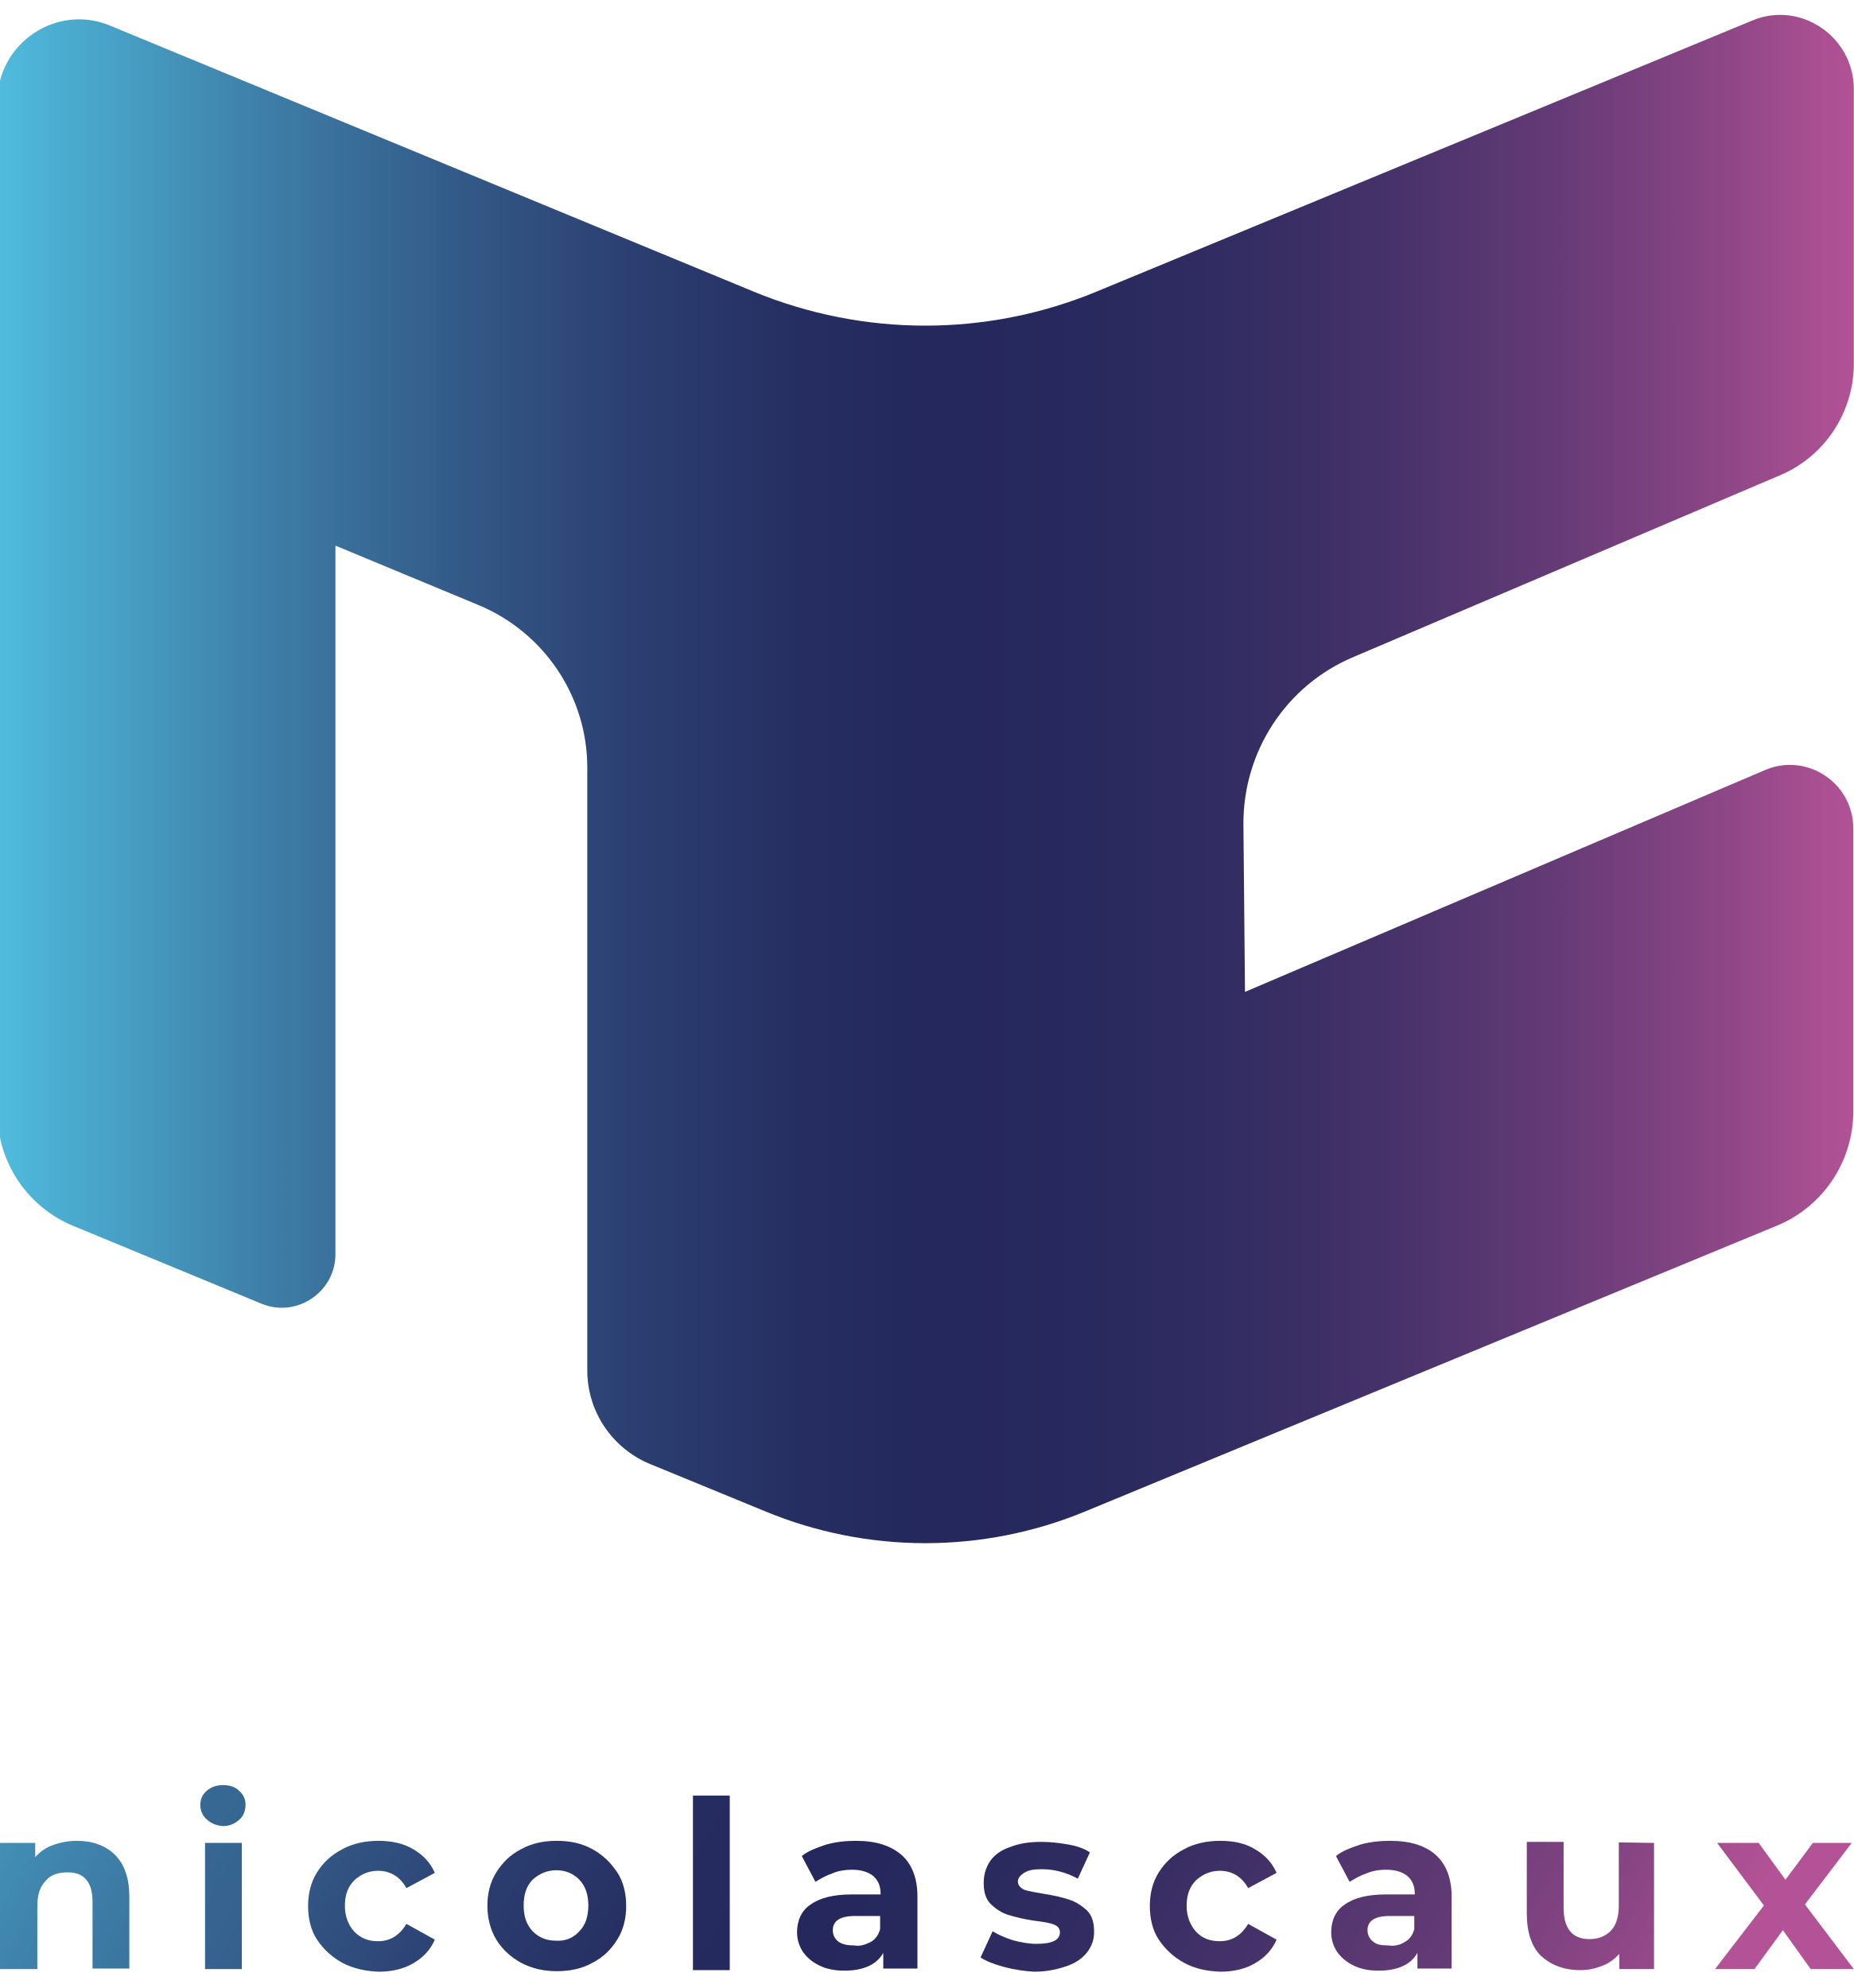
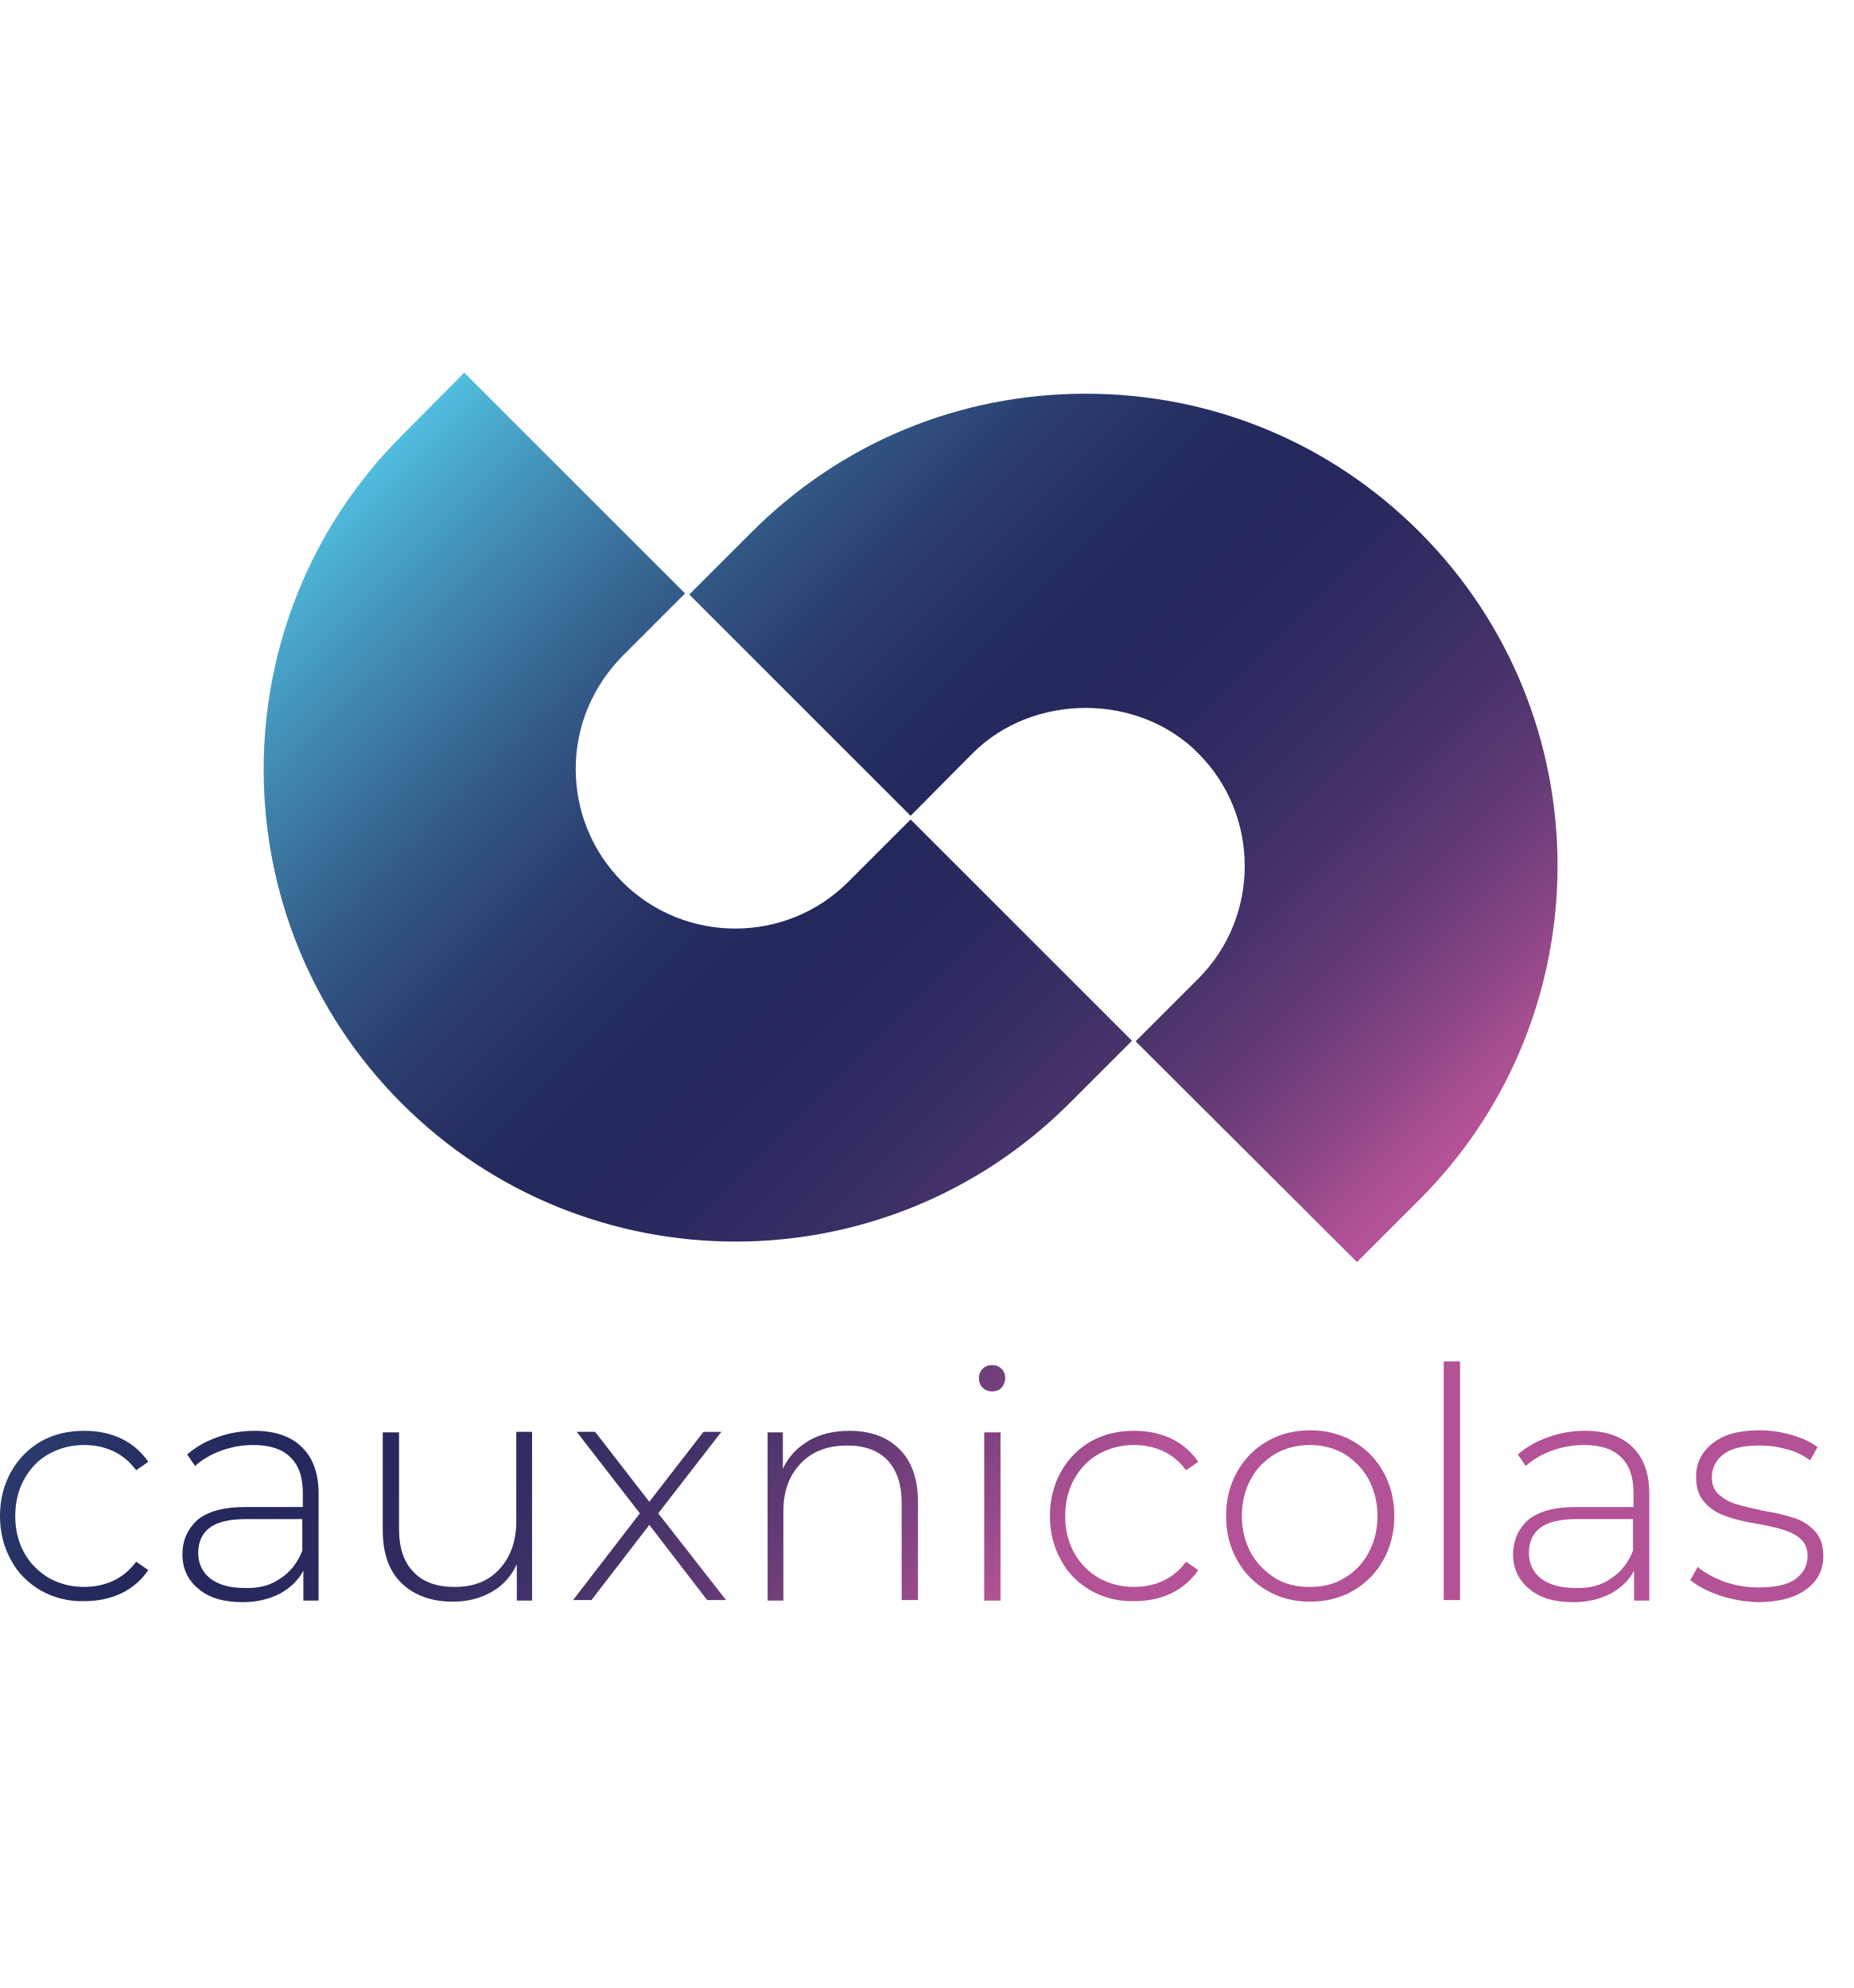
<svg xmlns="http://www.w3.org/2000/svg" version="1.1" id="Calque_1" x="0px" y="0px" viewBox="0 0 352.5 378.2" style="enable-background:new 0 0 352.5 378.2;" xml:space="preserve">
  <style type="text/css">
	.st0{fill:url(#SVGID_1_);}
	.st1{fill:url(#SVGID_2_);}
	.st2{fill:url(#SVGID_3_);}
	.st3{fill:url(#SVGID_4_);}
	.st4{fill:url(#SVGID_5_);}
	.st5{fill:url(#SVGID_6_);}
	.st6{fill:url(#SVGID_7_);}
	.st7{fill:url(#SVGID_8_);}
	.st8{fill:url(#SVGID_9_);}
	.st9{fill:url(#SVGID_10_);}
	.st10{fill:url(#SVGID_11_);}
	.st11{fill:url(#SVGID_12_);}
+ 	.st12{fill:url(#SVGID_13_);}
</style>
  <g>
-     <g>
-       <linearGradient id="SVGID_1_" gradientUnits="userSpaceOnUse" x1="-45.924" y1="-256.746" x2="366.205" y2="-494.689" gradientTransform="matrix(1 0 0 -1 0 74)">
-         <stop offset="0" style="stop-color:#50BCDE" />
-         <stop offset="2.641520e-02" style="stop-color:#4CB0D3" />
-         <stop offset="0.14" style="stop-color:#3E80A9" />
-         <stop offset="0.247" style="stop-color:#335A88" />
-         <stop offset="0.346" style="stop-color:#2B3E70" />
-         <stop offset="0.433" style="stop-color:#262E61" />
-         <stop offset="0.5" style="stop-color:#24285C" />
-         <stop offset="0.587" style="stop-color:#28295E" />
-         <stop offset="0.671" style="stop-color:#332D62" />
-         <stop offset="0.753" style="stop-color:#47326A" />
-         <stop offset="0.834" style="stop-color:#623A75" />
-         <stop offset="0.914" style="stop-color:#854483" />
-         <stop offset="0.993" style="stop-color:#AF5194" />
-         <stop offset="1" style="stop-color:#B35296" />
-       </linearGradient>
-       <path class="st0" d="M21.9,352.9c1.8,1.8,2.7,4.5,2.7,7.9v13.7h-7v-12.7c0-1.9-0.4-3.3-1.2-4.2c-0.8-1-2-1.4-3.6-1.4    c-1.8,0-3.2,0.5-4.1,1.6c-1.1,1.1-1.6,2.6-1.6,4.9v11.9H0v-24h6.7v2.7c1-1.1,2-1.8,3.4-2.3s2.9-0.8,4.5-0.8    C17.6,350.2,20.1,351.1,21.9,352.9z" />
-       <linearGradient id="SVGID_2_" gradientUnits="userSpaceOnUse" x1="-120.523" y1="-189.607" x2="626.981" y2="-621.178" gradientTransform="matrix(1 0 0 -1 0 74)">
-         <stop offset="0" style="stop-color:#50BCDE" />
-         <stop offset="2.641520e-02" style="stop-color:#4CB0D3" />
-         <stop offset="0.14" style="stop-color:#3E80A9" />
-         <stop offset="0.247" style="stop-color:#335A88" />
-         <stop offset="0.346" style="stop-color:#2B3E70" />
-         <stop offset="0.433" style="stop-color:#262E61" />
-         <stop offset="0.5" style="stop-color:#24285C" />
-         <stop offset="0.587" style="stop-color:#28295E" />
-         <stop offset="0.671" style="stop-color:#332D62" />
-         <stop offset="0.753" style="stop-color:#47326A" />
-         <stop offset="0.834" style="stop-color:#623A75" />
-         <stop offset="0.914" style="stop-color:#854483" />
-         <stop offset="0.993" style="stop-color:#AF5194" />
-         <stop offset="1" style="stop-color:#B35296" />
-       </linearGradient>
-       <path class="st1" d="M39.3,346.1c-0.8-0.7-1.2-1.7-1.2-2.7c0-1.1,0.4-2,1.2-2.7s1.8-1.1,3.1-1.1c1.2,0,2.3,0.3,3.1,1.1    c0.8,0.7,1.2,1.6,1.2,2.6c0,1.2-0.4,2.2-1.2,2.9c-0.8,0.7-1.8,1.2-3.1,1.2C41.1,347.3,40,346.8,39.3,346.1z M39,350.6h7v24h-7    V350.6z" />
-       <linearGradient id="SVGID_3_" gradientUnits="userSpaceOnUse" x1="-29.319" y1="-230.19" x2="312.422" y2="-427.495" gradientTransform="matrix(1 0 0 -1 0 74)">
-         <stop offset="0" style="stop-color:#50BCDE" />
-         <stop offset="2.641520e-02" style="stop-color:#4CB0D3" />
-         <stop offset="0.14" style="stop-color:#3E80A9" />
-         <stop offset="0.247" style="stop-color:#335A88" />
-         <stop offset="0.346" style="stop-color:#2B3E70" />
-         <stop offset="0.433" style="stop-color:#262E61" />
-         <stop offset="0.5" style="stop-color:#24285C" />
-         <stop offset="0.587" style="stop-color:#28295E" />
-         <stop offset="0.671" style="stop-color:#332D62" />
-         <stop offset="0.753" style="stop-color:#47326A" />
-         <stop offset="0.834" style="stop-color:#623A75" />
-         <stop offset="0.914" style="stop-color:#854483" />
-         <stop offset="0.993" style="stop-color:#AF5194" />
-         <stop offset="1" style="stop-color:#B35296" />
-       </linearGradient>
-       <path class="st2" d="M65.1,373.4c-2-1.1-3.6-2.6-4.8-4.4s-1.7-4.1-1.7-6.4s0.5-4.5,1.7-6.4s2.7-3.3,4.8-4.4c2-1.1,4.4-1.6,6.9-1.6    s4.8,0.5,6.6,1.6c1.9,1.1,3.3,2.6,4.1,4.5l-5.4,2.9c-1.2-2.2-3.1-3.3-5.4-3.3c-1.8,0-3.3,0.7-4.5,1.8c-1.2,1.2-1.8,2.7-1.8,4.9    c0,2,0.7,3.7,1.8,4.9c1.2,1.2,2.6,1.8,4.5,1.8c2.3,0,4.1-1.1,5.4-3.3l5.4,3c-0.8,1.9-2.2,3.4-4.1,4.5s-4.1,1.6-6.6,1.6    C69.5,375,67.2,374.5,65.1,373.4z" />
-       <linearGradient id="SVGID_4_" gradientUnits="userSpaceOnUse" x1="-19.36" y1="-216.281" x2="302.771" y2="-402.264" gradientTransform="matrix(1 0 0 -1 0 74)">
-         <stop offset="0" style="stop-color:#50BCDE" />
-         <stop offset="2.641520e-02" style="stop-color:#4CB0D3" />
-         <stop offset="0.14" style="stop-color:#3E80A9" />
-         <stop offset="0.247" style="stop-color:#335A88" />
-         <stop offset="0.346" style="stop-color:#2B3E70" />
-         <stop offset="0.433" style="stop-color:#262E61" />
-         <stop offset="0.5" style="stop-color:#24285C" />
-         <stop offset="0.587" style="stop-color:#28295E" />
-         <stop offset="0.671" style="stop-color:#332D62" />
-         <stop offset="0.753" style="stop-color:#47326A" />
-         <stop offset="0.834" style="stop-color:#623A75" />
-         <stop offset="0.914" style="stop-color:#854483" />
-         <stop offset="0.993" style="stop-color:#AF5194" />
-         <stop offset="1" style="stop-color:#B35296" />
-       </linearGradient>
-       <path class="st3" d="M99.1,373.4c-2-1.1-3.6-2.6-4.7-4.4s-1.7-4.1-1.7-6.4s0.5-4.5,1.7-6.4s2.6-3.3,4.7-4.4c2-1.1,4.2-1.6,6.8-1.6    s4.8,0.5,6.8,1.6s3.5,2.6,4.7,4.4s1.7,4.1,1.7,6.4s-0.5,4.5-1.7,6.4s-2.6,3.3-4.7,4.4c-2,1.1-4.2,1.6-6.8,1.6    C103.4,375,101.2,374.5,99.1,373.4z M110.2,367.4c1.2-1.2,1.7-2.9,1.7-4.9s-0.5-3.6-1.7-4.9c-1.2-1.2-2.6-1.8-4.4-1.8    s-3.3,0.7-4.5,1.8c-1.2,1.2-1.7,2.9-1.7,4.9s0.5,3.6,1.7,4.9c1.2,1.2,2.6,1.8,4.5,1.8C107.7,369.3,109.1,368.6,110.2,367.4z" />
-       <linearGradient id="SVGID_5_" gradientUnits="userSpaceOnUse" x1="-236.071" y1="-69.789" x2="560.076" y2="-529.445" gradientTransform="matrix(1 0 0 -1 0 74)">
-         <stop offset="0" style="stop-color:#50BCDE" />
-         <stop offset="2.641520e-02" style="stop-color:#4CB0D3" />
-         <stop offset="0.14" style="stop-color:#3E80A9" />
-         <stop offset="0.247" style="stop-color:#335A88" />
-         <stop offset="0.346" style="stop-color:#2B3E70" />
-         <stop offset="0.433" style="stop-color:#262E61" />
-         <stop offset="0.5" style="stop-color:#24285C" />
-         <stop offset="0.587" style="stop-color:#28295E" />
-         <stop offset="0.671" style="stop-color:#332D62" />
-         <stop offset="0.753" style="stop-color:#47326A" />
-         <stop offset="0.834" style="stop-color:#623A75" />
-         <stop offset="0.914" style="stop-color:#854483" />
-         <stop offset="0.993" style="stop-color:#AF5194" />
-         <stop offset="1" style="stop-color:#B35296" />
-       </linearGradient>
-       <path class="st4" d="M131.8,341.6h7v33.2h-7V341.6z" />
-       <linearGradient id="SVGID_6_" gradientUnits="userSpaceOnUse" x1="-60.126" y1="-160.116" x2="352.495" y2="-398.343" gradientTransform="matrix(1 0 0 -1 0 74)">
-         <stop offset="0" style="stop-color:#50BCDE" />
-         <stop offset="2.641520e-02" style="stop-color:#4CB0D3" />
-         <stop offset="0.14" style="stop-color:#3E80A9" />
-         <stop offset="0.247" style="stop-color:#335A88" />
-         <stop offset="0.346" style="stop-color:#2B3E70" />
-         <stop offset="0.433" style="stop-color:#262E61" />
-         <stop offset="0.5" style="stop-color:#24285C" />
-         <stop offset="0.587" style="stop-color:#28295E" />
-         <stop offset="0.671" style="stop-color:#332D62" />
-         <stop offset="0.753" style="stop-color:#47326A" />
-         <stop offset="0.834" style="stop-color:#623A75" />
-         <stop offset="0.914" style="stop-color:#854483" />
-         <stop offset="0.993" style="stop-color:#AF5194" />
-         <stop offset="1" style="stop-color:#B35296" />
-       </linearGradient>
-       <path class="st5" d="M171.5,352.9c2,1.8,3,4.5,3,7.9v13.7H168v-3c-1.2,2.2-3.7,3.4-7.4,3.4c-1.8,0-3.4-0.3-4.8-1    c-1.4-0.7-2.3-1.5-3.1-2.6c-0.7-1.1-1.1-2.3-1.1-3.7c0-2.2,0.8-4.1,2.6-5.3c1.7-1.2,4.2-1.9,7.8-1.9h5.5c0-1.5-0.4-2.6-1.4-3.5    c-1-0.8-2.3-1.2-4.1-1.2c-1.2,0-2.6,0.2-3.7,0.7c-1.2,0.4-2.2,1-3.2,1.6l-2.6-4.9c1.2-1,2.9-1.6,4.7-2.2c1.8-0.5,3.7-0.7,5.6-0.7    C166.6,350.2,169.4,351.1,171.5,352.9z M165.5,369.5c1-0.5,1.6-1.4,1.9-2.5v-2.5h-4.8c-2.9,0-4.2,1-4.2,2.7c0,0.8,0.3,1.6,1.1,2.2    c0.7,0.5,1.7,0.7,2.9,0.7C163.5,370.3,164.5,370,165.5,369.5z" />
-       <linearGradient id="SVGID_7_" gradientUnits="userSpaceOnUse" x1="-36.149" y1="-153.84" x2="332.817" y2="-366.863" gradientTransform="matrix(1 0 0 -1 0 74)">
-         <stop offset="0" style="stop-color:#50BCDE" />
-         <stop offset="2.641520e-02" style="stop-color:#4CB0D3" />
-         <stop offset="0.14" style="stop-color:#3E80A9" />
-         <stop offset="0.247" style="stop-color:#335A88" />
-         <stop offset="0.346" style="stop-color:#2B3E70" />
-         <stop offset="0.433" style="stop-color:#262E61" />
-         <stop offset="0.5" style="stop-color:#24285C" />
-         <stop offset="0.587" style="stop-color:#28295E" />
-         <stop offset="0.671" style="stop-color:#332D62" />
-         <stop offset="0.753" style="stop-color:#47326A" />
-         <stop offset="0.834" style="stop-color:#623A75" />
-         <stop offset="0.914" style="stop-color:#854483" />
-         <stop offset="0.993" style="stop-color:#AF5194" />
-         <stop offset="1" style="stop-color:#B35296" />
-       </linearGradient>
-       <path class="st6" d="M191,374.2c-1.9-0.5-3.4-1.1-4.5-1.8l2.3-5c1.1,0.7,2.3,1.2,3.8,1.7c1.5,0.4,3,0.7,4.5,0.7    c3,0,4.5-0.7,4.5-2.2c0-0.7-0.4-1.2-1.2-1.5s-2-0.5-3.7-0.7c-2-0.3-3.6-0.7-4.9-1.1s-2.3-1.1-3.3-2c-1-1-1.4-2.3-1.4-4.1    c0-1.5,0.4-2.9,1.2-4.1s2.2-2.2,3.8-2.7c1.7-0.7,3.7-1,6-1c1.7,0,3.4,0.2,5.1,0.5c1.7,0.3,3.1,0.8,4.1,1.5l-2.3,5    c-2.2-1.2-4.5-1.8-6.9-1.8c-1.5,0-2.6,0.2-3.3,0.7c-0.7,0.4-1.2,1-1.2,1.6c0,0.7,0.4,1.2,1.2,1.6c0.8,0.3,2.2,0.5,3.8,0.8    c2,0.3,3.6,0.7,4.8,1.1s2.3,1.1,3.3,2c1,1,1.4,2.3,1.4,4.1c0,1.5-0.4,2.7-1.4,4c-1,1.2-2.2,2-4,2.6s-3.7,1-6,1    C194.8,375,192.9,374.7,191,374.2z" />
-       <linearGradient id="SVGID_8_" gradientUnits="userSpaceOnUse" x1="-15.066" y1="-145.986" x2="326.676" y2="-343.29" gradientTransform="matrix(1 0 0 -1 0 74)">
-         <stop offset="0" style="stop-color:#50BCDE" />
-         <stop offset="2.641520e-02" style="stop-color:#4CB0D3" />
-         <stop offset="0.14" style="stop-color:#3E80A9" />
-         <stop offset="0.247" style="stop-color:#335A88" />
-         <stop offset="0.346" style="stop-color:#2B3E70" />
-         <stop offset="0.433" style="stop-color:#262E61" />
-         <stop offset="0.5" style="stop-color:#24285C" />
-         <stop offset="0.587" style="stop-color:#28295E" />
-         <stop offset="0.671" style="stop-color:#332D62" />
-         <stop offset="0.753" style="stop-color:#47326A" />
-         <stop offset="0.834" style="stop-color:#623A75" />
-         <stop offset="0.914" style="stop-color:#854483" />
-         <stop offset="0.993" style="stop-color:#AF5194" />
-         <stop offset="1" style="stop-color:#B35296" />
-       </linearGradient>
-       <path class="st7" d="M225.2,373.4c-2-1.1-3.6-2.6-4.8-4.4s-1.7-4.1-1.7-6.4s0.5-4.5,1.7-6.4s2.7-3.3,4.8-4.4    c2-1.1,4.4-1.6,6.9-1.6c2.6,0,4.8,0.5,6.6,1.6c1.9,1.1,3.3,2.6,4.1,4.5l-5.4,2.9c-1.2-2.2-3.1-3.3-5.4-3.3c-1.8,0-3.3,0.7-4.5,1.8    c-1.2,1.2-1.8,2.7-1.8,4.9c0,2,0.7,3.7,1.8,4.9s2.6,1.8,4.5,1.8c2.3,0,4.1-1.1,5.4-3.3l5.4,3c-0.8,1.9-2.2,3.4-4.1,4.5    s-4.1,1.6-6.6,1.6C229.5,375,227.2,374.5,225.2,373.4z" />
-       <linearGradient id="SVGID_9_" gradientUnits="userSpaceOnUse" x1="-70.679" y1="-95.353" x2="342.407" y2="-333.848" gradientTransform="matrix(1 0 0 -1 0 74)">
-         <stop offset="0" style="stop-color:#50BCDE" />
-         <stop offset="2.641520e-02" style="stop-color:#4CB0D3" />
-         <stop offset="0.14" style="stop-color:#3E80A9" />
-         <stop offset="0.247" style="stop-color:#335A88" />
-         <stop offset="0.346" style="stop-color:#2B3E70" />
-         <stop offset="0.433" style="stop-color:#262E61" />
-         <stop offset="0.5" style="stop-color:#24285C" />
-         <stop offset="0.587" style="stop-color:#28295E" />
-         <stop offset="0.671" style="stop-color:#332D62" />
-         <stop offset="0.753" style="stop-color:#47326A" />
-         <stop offset="0.834" style="stop-color:#623A75" />
-         <stop offset="0.914" style="stop-color:#854483" />
-         <stop offset="0.993" style="stop-color:#AF5194" />
-         <stop offset="1" style="stop-color:#B35296" />
-       </linearGradient>
-       <path class="st8" d="M273.1,352.9c2,1.8,3,4.5,3,7.9v13.7h-6.5v-3c-1.2,2.2-3.7,3.4-7.4,3.4c-1.8,0-3.4-0.3-4.8-1    s-2.3-1.5-3.1-2.6c-0.7-1.1-1.1-2.3-1.1-3.7c0-2.2,0.8-4.1,2.6-5.3c1.7-1.2,4.2-1.9,7.8-1.9h5.5c0-1.5-0.4-2.6-1.4-3.5    c-1-0.8-2.3-1.2-4.1-1.2c-1.2,0-2.6,0.2-3.7,0.7c-1.2,0.4-2.2,1-3.2,1.6l-2.6-4.9c1.2-1,2.9-1.6,4.7-2.2c1.8-0.5,3.7-0.7,5.6-0.7    C268.2,350.2,271.1,351.1,273.1,352.9z M267.1,369.5c1-0.5,1.6-1.4,1.9-2.5v-2.5h-4.7c-2.9,0-4.2,1-4.2,2.7c0,0.8,0.3,1.6,1.1,2.2    c0.7,0.6,1.7,0.7,2.9,0.7C265.2,370.3,266.3,370,267.1,369.5z" />
-       <linearGradient id="SVGID_10_" gradientUnits="userSpaceOnUse" x1="-75.67" y1="-68.366" x2="339.417" y2="-308.017" gradientTransform="matrix(1 0 0 -1 0 74)">
-         <stop offset="0" style="stop-color:#50BCDE" />
-         <stop offset="2.641520e-02" style="stop-color:#4CB0D3" />
-         <stop offset="0.14" style="stop-color:#3E80A9" />
-         <stop offset="0.247" style="stop-color:#335A88" />
-         <stop offset="0.346" style="stop-color:#2B3E70" />
-         <stop offset="0.433" style="stop-color:#262E61" />
-         <stop offset="0.5" style="stop-color:#24285C" />
-         <stop offset="0.587" style="stop-color:#28295E" />
-         <stop offset="0.671" style="stop-color:#332D62" />
-         <stop offset="0.753" style="stop-color:#47326A" />
-         <stop offset="0.834" style="stop-color:#623A75" />
-         <stop offset="0.914" style="stop-color:#854483" />
-         <stop offset="0.993" style="stop-color:#AF5194" />
-         <stop offset="1" style="stop-color:#B35296" />
-       </linearGradient>
-       <path class="st9" d="M314.6,350.6v24H308v-2.9c-1,1.1-2,1.8-3.3,2.3s-2.6,0.8-4.1,0.8c-3.2,0-5.6-1-7.5-2.7    c-1.8-1.8-2.7-4.5-2.7-8.1v-13.6h7V363c0,3.8,1.6,5.9,4.9,5.9c1.7,0,3-0.5,4.1-1.6c1-1.1,1.5-2.6,1.5-4.9v-11.9L314.6,350.6    L314.6,350.6L314.6,350.6z" />
-       <linearGradient id="SVGID_11_" gradientUnits="userSpaceOnUse" x1="-71.563" y1="-51.446" x2="334.695" y2="-285.999" gradientTransform="matrix(1 0 0 -1 0 74)">
-         <stop offset="0" style="stop-color:#50BCDE" />
-         <stop offset="2.641520e-02" style="stop-color:#4CB0D3" />
-         <stop offset="0.14" style="stop-color:#3E80A9" />
-         <stop offset="0.247" style="stop-color:#335A88" />
-         <stop offset="0.346" style="stop-color:#2B3E70" />
-         <stop offset="0.433" style="stop-color:#262E61" />
-         <stop offset="0.5" style="stop-color:#24285C" />
-         <stop offset="0.587" style="stop-color:#28295E" />
-         <stop offset="0.671" style="stop-color:#332D62" />
-         <stop offset="0.753" style="stop-color:#47326A" />
-         <stop offset="0.834" style="stop-color:#623A75" />
-         <stop offset="0.914" style="stop-color:#854483" />
-         <stop offset="0.993" style="stop-color:#AF5194" />
-         <stop offset="1" style="stop-color:#B35296" />
-       </linearGradient>
-       <path class="st10" d="M344.4,374.6l-5.3-7.4l-5.4,7.4h-7.5l9.3-12.1l-8.9-11.9h7.9l5.1,7l5.2-7h7.4l-8.9,11.7l9.3,12.3H344.4z" />
-     </g>
+     <linearGradient id="SVGID_1_" gradientUnits="userSpaceOnUse" x1="126.611" y1="33.287" x2="293.586" y2="200.262">
+       <stop offset="0" style="stop-color:#50BCDE" />
+       <stop offset="2.641520e-02" style="stop-color:#4CB0D3" />
+       <stop offset="0.14" style="stop-color:#3E80A9" />
+       <stop offset="0.247" style="stop-color:#335A88" />
+       <stop offset="0.346" style="stop-color:#2B3E70" />
+       <stop offset="0.433" style="stop-color:#262E61" />
+       <stop offset="0.5" style="stop-color:#24285C" />
+       <stop offset="0.587" style="stop-color:#28295E" />
+       <stop offset="0.671" style="stop-color:#332D62" />
+       <stop offset="0.753" style="stop-color:#47326A" />
+       <stop offset="0.834" style="stop-color:#623A75" />
+       <stop offset="0.914" style="stop-color:#854483" />
+       <stop offset="0.993" style="stop-color:#AF5194" />
+       <stop offset="1" style="stop-color:#B35296" />
+     </linearGradient>
+     <path class="st0" d="M185,143.3c11.5-11.5,31.5-11.5,42.9,0c11.8,11.8,11.8,31.1,0,42.9L216,198.1l42.1,42l11.9-11.9   c35-35,35-92,0-127c-17-17-39.5-26.3-63.5-26.3c-24,0-46.5,9.3-63.5,26.3l-11.9,11.9l42.1,42.1L185,143.3z" />
+     <linearGradient id="SVGID_2_" gradientUnits="userSpaceOnUse" x1="50.895" y1="109.003" x2="217.87" y2="275.978">
+       <stop offset="0" style="stop-color:#50BCDE" />
+       <stop offset="2.641520e-02" style="stop-color:#4CB0D3" />
+       <stop offset="0.14" style="stop-color:#3E80A9" />
+       <stop offset="0.247" style="stop-color:#335A88" />
+       <stop offset="0.346" style="stop-color:#2B3E70" />
+       <stop offset="0.433" style="stop-color:#262E61" />
+       <stop offset="0.5" style="stop-color:#24285C" />
+       <stop offset="0.587" style="stop-color:#28295E" />
+       <stop offset="0.671" style="stop-color:#332D62" />
+       <stop offset="0.753" style="stop-color:#47326A" />
+       <stop offset="0.834" style="stop-color:#623A75" />
+       <stop offset="0.914" style="stop-color:#854483" />
+       <stop offset="0.993" style="stop-color:#AF5194" />
+       <stop offset="1" style="stop-color:#B35296" />
+     </linearGradient>
+     <path class="st1" d="M139.9,236.2c23,0,46-8.8,63.5-26.3l11.9-11.9l-42.1-42.1l-11.9,11.9c-11.8,11.8-31.1,11.8-42.9,0   c-5.7-5.7-8.9-13.4-8.9-21.5c0-8.1,3.2-15.7,8.9-21.5l11.9-11.9L88.3,70.9L76.4,82.9c-35,35-35,92,0,127   C93.9,227.4,116.9,236.2,139.9,236.2z" />
  </g>
-   <linearGradient id="SVGID_12_" gradientUnits="userSpaceOnUse" x1="-0.5" y1="148.223" x2="352.5" y2="148.223">
-     <stop offset="0" style="stop-color:#50BCDE" />
-     <stop offset="2.641520e-02" style="stop-color:#4CB0D3" />
-     <stop offset="0.14" style="stop-color:#3E80A9" />
-     <stop offset="0.247" style="stop-color:#335A88" />
-     <stop offset="0.346" style="stop-color:#2B3E70" />
-     <stop offset="0.433" style="stop-color:#262E61" />
-     <stop offset="0.5" style="stop-color:#24285C" />
-     <stop offset="0.587" style="stop-color:#28295E" />
-     <stop offset="0.671" style="stop-color:#332D62" />
-     <stop offset="0.753" style="stop-color:#47326A" />
-     <stop offset="0.834" style="stop-color:#623A75" />
-     <stop offset="0.914" style="stop-color:#854483" />
-     <stop offset="0.993" style="stop-color:#AF5194" />
-     <stop offset="1" style="stop-color:#B35296" />
-   </linearGradient>
-   <path class="st11" d="M333.3,3.9L208.5,55.5c-20.8,8.6-44.2,8.6-65.1,0L21,4.9C10.8,0.6-0.5,8.2-0.5,19.3v192.3  c0,9.5,5.7,18,14.4,21.6l35.8,14.8c6.7,2.8,14.1-2.2,14.1-9.4V103.8L91,115.1c12.5,5.2,20.7,17.4,20.7,30.9v114.7  c0,7.8,4.7,14.8,11.9,17.8l21.9,9c19.5,8.1,41.5,8.1,61,0l131.4-54.3c8.8-3.6,14.6-12.2,14.6-21.8v-53.8c0-8.7-8.9-14.5-16.8-11.1  l-98.9,42.2l-0.3-31.8c-0.1-13.9,8.1-26.5,20.9-31.9l81.2-34.6c8.5-3.6,14-12,14-21.2V16.8C352.5,6.9,342.4,0.1,333.3,3.9z" />
+   <g>
+     <linearGradient id="SVGID_3_" gradientUnits="userSpaceOnUse" x1="-56.308" y1="216.206" x2="110.667" y2="383.181">
+       <stop offset="0" style="stop-color:#50BCDE" />
+       <stop offset="2.641520e-02" style="stop-color:#4CB0D3" />
+       <stop offset="0.14" style="stop-color:#3E80A9" />
+       <stop offset="0.247" style="stop-color:#335A88" />
+       <stop offset="0.346" style="stop-color:#2B3E70" />
+       <stop offset="0.433" style="stop-color:#262E61" />
+       <stop offset="0.5" style="stop-color:#24285C" />
+       <stop offset="0.587" style="stop-color:#28295E" />
+       <stop offset="0.671" style="stop-color:#332D62" />
+       <stop offset="0.753" style="stop-color:#47326A" />
+       <stop offset="0.834" style="stop-color:#623A75" />
+       <stop offset="0.914" style="stop-color:#854483" />
+       <stop offset="0.993" style="stop-color:#AF5194" />
+       <stop offset="1" style="stop-color:#B35296" />
+     </linearGradient>
+     <path class="st2" d="M7.8,302.6c-2.4-1.4-4.4-3.3-5.7-5.8c-1.4-2.5-2.1-5.3-2.1-8.4c0-3.1,0.7-5.9,2.1-8.4c1.4-2.5,3.3-4.4,5.7-5.8   c2.5-1.4,5.2-2,8.3-2c2.6,0,4.9,0.5,7,1.5c2.1,1,3.8,2.5,5.1,4.4l-2.3,1.6c-1.2-1.6-2.6-2.8-4.3-3.6c-1.7-0.8-3.6-1.2-5.6-1.2   c-2.5,0-4.7,0.6-6.7,1.7c-2,1.1-3.5,2.7-4.7,4.8c-1.1,2-1.7,4.4-1.7,7c0,2.7,0.6,5,1.7,7c1.1,2,2.7,3.6,4.7,4.8   c2,1.1,4.2,1.7,6.7,1.7c2,0,3.9-0.4,5.6-1.2c1.7-0.8,3.1-2,4.3-3.6l2.3,1.6c-1.3,1.9-3,3.4-5.1,4.4c-2.1,1-4.4,1.5-7,1.5   C13.1,304.7,10.3,304,7.8,302.6z" />
+     <linearGradient id="SVGID_4_" gradientUnits="userSpaceOnUse" x1="-40.652" y1="200.549" x2="126.323" y2="367.524">
+       <stop offset="0" style="stop-color:#50BCDE" />
+       <stop offset="2.641520e-02" style="stop-color:#4CB0D3" />
+       <stop offset="0.14" style="stop-color:#3E80A9" />
+       <stop offset="0.247" style="stop-color:#335A88" />
+       <stop offset="0.346" style="stop-color:#2B3E70" />
+       <stop offset="0.433" style="stop-color:#262E61" />
+       <stop offset="0.5" style="stop-color:#24285C" />
+       <stop offset="0.587" style="stop-color:#28295E" />
+       <stop offset="0.671" style="stop-color:#332D62" />
+       <stop offset="0.753" style="stop-color:#47326A" />
+       <stop offset="0.834" style="stop-color:#623A75" />
+       <stop offset="0.914" style="stop-color:#854483" />
+       <stop offset="0.993" style="stop-color:#AF5194" />
+       <stop offset="1" style="stop-color:#B35296" />
+     </linearGradient>
+     <path class="st3" d="M57.4,275.3c2.1,2,3.2,5,3.2,8.9v20.3h-2.9v-5.7c-1,1.9-2.5,3.3-4.5,4.4c-2,1-4.3,1.6-7,1.6   c-3.6,0-6.4-0.8-8.4-2.5c-2.1-1.7-3.1-3.9-3.1-6.6c0-2.7,1-4.8,2.8-6.5c1.9-1.6,4.9-2.5,9.1-2.5h11V284c0-3-0.8-5.3-2.4-6.8   c-1.6-1.6-4-2.3-7.1-2.3c-2.1,0-4.2,0.4-6.1,1.1c-1.9,0.7-3.6,1.7-4.9,2.9l-1.5-2.2c1.6-1.4,3.5-2.5,5.8-3.3c2.2-0.8,4.6-1.2,7-1.2   C52.2,272.2,55.3,273.2,57.4,275.3z M53.3,300.3c1.9-1.2,3.3-3,4.2-5.3v-6H46.6c-3.1,0-5.4,0.6-6.8,1.7c-1.4,1.1-2.1,2.7-2.1,4.7   c0,2.1,0.8,3.7,2.3,4.9c1.6,1.2,3.7,1.8,6.6,1.8C49.2,302.2,51.5,301.6,53.3,300.3z" />
+     <linearGradient id="SVGID_5_" gradientUnits="userSpaceOnUse" x1="-19.072" y1="178.97" x2="147.903" y2="345.945">
+       <stop offset="0" style="stop-color:#50BCDE" />
+       <stop offset="2.641520e-02" style="stop-color:#4CB0D3" />
+       <stop offset="0.14" style="stop-color:#3E80A9" />
+       <stop offset="0.247" style="stop-color:#335A88" />
+       <stop offset="0.346" style="stop-color:#2B3E70" />
+       <stop offset="0.433" style="stop-color:#262E61" />
+       <stop offset="0.5" style="stop-color:#24285C" />
+       <stop offset="0.587" style="stop-color:#28295E" />
+       <stop offset="0.671" style="stop-color:#332D62" />
+       <stop offset="0.753" style="stop-color:#47326A" />
+       <stop offset="0.834" style="stop-color:#623A75" />
+       <stop offset="0.914" style="stop-color:#854483" />
+       <stop offset="0.993" style="stop-color:#AF5194" />
+       <stop offset="1" style="stop-color:#B35296" />
+     </linearGradient>
+     <path class="st4" d="M101.2,272.5v32h-2.9v-6.9c-1.1,2.3-2.6,4-4.7,5.2c-2.1,1.2-4.5,1.9-7.4,1.9c-4.2,0-7.4-1.2-9.8-3.5   c-2.4-2.3-3.6-5.7-3.6-10v-18.7h3.1v18.4c0,3.6,0.9,6.3,2.8,8.2c1.8,1.9,4.4,2.8,7.8,2.8c3.6,0,6.4-1.1,8.5-3.4   c2.1-2.3,3.2-5.3,3.2-9.1v-17H101.2z" />
+     <linearGradient id="SVGID_6_" gradientUnits="userSpaceOnUse" x1="-2.689" y1="162.587" x2="164.286" y2="329.562">
+       <stop offset="0" style="stop-color:#50BCDE" />
+       <stop offset="2.641520e-02" style="stop-color:#4CB0D3" />
+       <stop offset="0.14" style="stop-color:#3E80A9" />
+       <stop offset="0.247" style="stop-color:#335A88" />
+       <stop offset="0.346" style="stop-color:#2B3E70" />
+       <stop offset="0.433" style="stop-color:#262E61" />
+       <stop offset="0.5" style="stop-color:#24285C" />
+       <stop offset="0.587" style="stop-color:#28295E" />
+       <stop offset="0.671" style="stop-color:#332D62" />
+       <stop offset="0.753" style="stop-color:#47326A" />
+       <stop offset="0.834" style="stop-color:#623A75" />
+       <stop offset="0.914" style="stop-color:#854483" />
+       <stop offset="0.993" style="stop-color:#AF5194" />
+       <stop offset="1" style="stop-color:#B35296" />
+     </linearGradient>
+     <path class="st5" d="M134.5,304.4l-11-14.3l-11,14.3h-3.5l12.7-16.5l-12-15.5h3.5l10.3,13.3l10.3-13.3h3.4l-12,15.5l12.9,16.5   H134.5z" />
+     <linearGradient id="SVGID_7_" gradientUnits="userSpaceOnUse" x1="14.178" y1="145.72" x2="181.153" y2="312.695">
+       <stop offset="0" style="stop-color:#50BCDE" />
+       <stop offset="2.641520e-02" style="stop-color:#4CB0D3" />
+       <stop offset="0.14" style="stop-color:#3E80A9" />
+       <stop offset="0.247" style="stop-color:#335A88" />
+       <stop offset="0.346" style="stop-color:#2B3E70" />
+       <stop offset="0.433" style="stop-color:#262E61" />
+       <stop offset="0.5" style="stop-color:#24285C" />
+       <stop offset="0.587" style="stop-color:#28295E" />
+       <stop offset="0.671" style="stop-color:#332D62" />
+       <stop offset="0.753" style="stop-color:#47326A" />
+       <stop offset="0.834" style="stop-color:#623A75" />
+       <stop offset="0.914" style="stop-color:#854483" />
+       <stop offset="0.993" style="stop-color:#AF5194" />
+       <stop offset="1" style="stop-color:#B35296" />
+     </linearGradient>
+     <path class="st6" d="M171.1,275.7c2.3,2.3,3.5,5.7,3.5,10v18.7h-3.1V286c0-3.6-0.9-6.3-2.7-8.2s-4.4-2.8-7.6-2.8   c-3.8,0-6.7,1.1-8.9,3.4c-2.2,2.3-3.3,5.3-3.3,9.1v17H146v-32h2.9v6.9c1.1-2.3,2.7-4,4.9-5.3c2.2-1.3,4.8-1.9,7.8-1.9   C165.6,272.2,168.8,273.4,171.1,275.7z" />
+     <linearGradient id="SVGID_8_" gradientUnits="userSpaceOnUse" x1="33.156" y1="126.742" x2="200.131" y2="293.717">
+       <stop offset="0" style="stop-color:#50BCDE" />
+       <stop offset="2.641520e-02" style="stop-color:#4CB0D3" />
+       <stop offset="0.14" style="stop-color:#3E80A9" />
+       <stop offset="0.247" style="stop-color:#335A88" />
+       <stop offset="0.346" style="stop-color:#2B3E70" />
+       <stop offset="0.433" style="stop-color:#262E61" />
+       <stop offset="0.5" style="stop-color:#24285C" />
+       <stop offset="0.587" style="stop-color:#28295E" />
+       <stop offset="0.671" style="stop-color:#332D62" />
+       <stop offset="0.753" style="stop-color:#47326A" />
+       <stop offset="0.834" style="stop-color:#623A75" />
+       <stop offset="0.914" style="stop-color:#854483" />
+       <stop offset="0.993" style="stop-color:#AF5194" />
+       <stop offset="1" style="stop-color:#B35296" />
+     </linearGradient>
+     <path class="st7" d="M186.9,264c-0.5-0.5-0.7-1.1-0.7-1.8c0-0.7,0.2-1.3,0.7-1.8c0.5-0.5,1.1-0.7,1.8-0.7s1.3,0.2,1.8,0.7   c0.5,0.5,0.7,1.1,0.7,1.8s-0.3,1.3-0.7,1.8c-0.5,0.5-1.1,0.7-1.8,0.7S187.4,264.5,186.9,264z M187.2,272.5h3.1v32h-3.1V272.5z" />
+     <linearGradient id="SVGID_9_" gradientUnits="userSpaceOnUse" x1="43.539" y1="116.359" x2="210.514" y2="283.334">
+       <stop offset="0" style="stop-color:#50BCDE" />
+       <stop offset="2.641520e-02" style="stop-color:#4CB0D3" />
+       <stop offset="0.14" style="stop-color:#3E80A9" />
+       <stop offset="0.247" style="stop-color:#335A88" />
+       <stop offset="0.346" style="stop-color:#2B3E70" />
+       <stop offset="0.433" style="stop-color:#262E61" />
+       <stop offset="0.5" style="stop-color:#24285C" />
+       <stop offset="0.587" style="stop-color:#28295E" />
+       <stop offset="0.671" style="stop-color:#332D62" />
+       <stop offset="0.753" style="stop-color:#47326A" />
+       <stop offset="0.834" style="stop-color:#623A75" />
+       <stop offset="0.914" style="stop-color:#854483" />
+       <stop offset="0.993" style="stop-color:#AF5194" />
+       <stop offset="1" style="stop-color:#B35296" />
+     </linearGradient>
+     <path class="st8" d="M207.5,302.6c-2.4-1.4-4.4-3.3-5.7-5.8c-1.4-2.5-2.1-5.3-2.1-8.4c0-3.1,0.7-5.9,2.1-8.4   c1.4-2.5,3.3-4.4,5.7-5.8c2.5-1.4,5.2-2,8.3-2c2.6,0,4.9,0.5,7,1.5c2.1,1,3.8,2.5,5.1,4.4l-2.3,1.6c-1.2-1.6-2.6-2.8-4.3-3.6   c-1.7-0.8-3.6-1.2-5.6-1.2c-2.5,0-4.7,0.6-6.7,1.7c-2,1.1-3.5,2.7-4.7,4.8c-1.1,2-1.7,4.4-1.7,7c0,2.7,0.6,5,1.7,7   c1.1,2,2.7,3.6,4.7,4.8c2,1.1,4.2,1.7,6.7,1.7c2,0,3.9-0.4,5.6-1.2c1.7-0.8,3.1-2,4.3-3.6l2.3,1.6c-1.3,1.9-3,3.4-5.1,4.4   c-2.1,1-4.4,1.5-7,1.5C212.8,304.7,210,304,207.5,302.6z" />
+     <linearGradient id="SVGID_10_" gradientUnits="userSpaceOnUse" x1="60.285" y1="99.613" x2="227.26" y2="266.588">
+       <stop offset="0" style="stop-color:#50BCDE" />
+       <stop offset="2.641520e-02" style="stop-color:#4CB0D3" />
+       <stop offset="0.14" style="stop-color:#3E80A9" />
+       <stop offset="0.247" style="stop-color:#335A88" />
+       <stop offset="0.346" style="stop-color:#2B3E70" />
+       <stop offset="0.433" style="stop-color:#262E61" />
+       <stop offset="0.5" style="stop-color:#24285C" />
+       <stop offset="0.587" style="stop-color:#28295E" />
+       <stop offset="0.671" style="stop-color:#332D62" />
+       <stop offset="0.753" style="stop-color:#47326A" />
+       <stop offset="0.834" style="stop-color:#623A75" />
+       <stop offset="0.914" style="stop-color:#854483" />
+       <stop offset="0.993" style="stop-color:#AF5194" />
+       <stop offset="1" style="stop-color:#B35296" />
+     </linearGradient>
+     <path class="st9" d="M241,302.6c-2.4-1.4-4.3-3.3-5.7-5.8c-1.4-2.5-2.1-5.3-2.1-8.4c0-3.1,0.7-5.9,2.1-8.4c1.4-2.5,3.3-4.4,5.7-5.8   c2.4-1.4,5.2-2.1,8.2-2.1c3,0,5.7,0.7,8.2,2.1c2.4,1.4,4.3,3.3,5.7,5.8c1.4,2.5,2.1,5.3,2.1,8.4c0,3.1-0.7,5.9-2.1,8.4   c-1.4,2.5-3.3,4.4-5.7,5.8c-2.4,1.4-5.2,2.1-8.2,2.1C246.1,304.7,243.4,304,241,302.6z M255.7,300.2c1.9-1.1,3.5-2.7,4.6-4.8   c1.1-2,1.7-4.4,1.7-7c0-2.6-0.6-4.9-1.7-7c-1.1-2-2.7-3.6-4.6-4.8c-1.9-1.1-4.1-1.7-6.6-1.7c-2.5,0-4.6,0.6-6.6,1.7   c-1.9,1.2-3.5,2.7-4.6,4.8c-1.1,2-1.7,4.4-1.7,7c0,2.6,0.6,4.9,1.7,7c1.1,2,2.7,3.6,4.6,4.8c1.9,1.2,4.1,1.7,6.6,1.7   C251.6,301.9,253.8,301.4,255.7,300.2z" />
+     <linearGradient id="SVGID_11_" gradientUnits="userSpaceOnUse" x1="77.159" y1="82.739" x2="244.134" y2="249.714">
+       <stop offset="0" style="stop-color:#50BCDE" />
+       <stop offset="2.641520e-02" style="stop-color:#4CB0D3" />
+       <stop offset="0.14" style="stop-color:#3E80A9" />
+       <stop offset="0.247" style="stop-color:#335A88" />
+       <stop offset="0.346" style="stop-color:#2B3E70" />
+       <stop offset="0.433" style="stop-color:#262E61" />
+       <stop offset="0.5" style="stop-color:#24285C" />
+       <stop offset="0.587" style="stop-color:#28295E" />
+       <stop offset="0.671" style="stop-color:#332D62" />
+       <stop offset="0.753" style="stop-color:#47326A" />
+       <stop offset="0.834" style="stop-color:#623A75" />
+       <stop offset="0.914" style="stop-color:#854483" />
+       <stop offset="0.993" style="stop-color:#AF5194" />
+       <stop offset="1" style="stop-color:#B35296" />
+     </linearGradient>
+     <path class="st10" d="M274.6,259h3.1v45.4h-3.1V259z" />
+     <linearGradient id="SVGID_12_" gradientUnits="userSpaceOnUse" x1="85.899" y1="73.999" x2="252.874" y2="240.974">
+       <stop offset="0" style="stop-color:#50BCDE" />
+       <stop offset="2.641520e-02" style="stop-color:#4CB0D3" />
+       <stop offset="0.14" style="stop-color:#3E80A9" />
+       <stop offset="0.247" style="stop-color:#335A88" />
+       <stop offset="0.346" style="stop-color:#2B3E70" />
+       <stop offset="0.433" style="stop-color:#262E61" />
+       <stop offset="0.5" style="stop-color:#24285C" />
+       <stop offset="0.587" style="stop-color:#28295E" />
+       <stop offset="0.671" style="stop-color:#332D62" />
+       <stop offset="0.753" style="stop-color:#47326A" />
+       <stop offset="0.834" style="stop-color:#623A75" />
+       <stop offset="0.914" style="stop-color:#854483" />
+       <stop offset="0.993" style="stop-color:#AF5194" />
+       <stop offset="1" style="stop-color:#B35296" />
+     </linearGradient>
+     <path class="st11" d="M310.5,275.3c2.1,2,3.2,5,3.2,8.9v20.3h-2.9v-5.7c-1,1.9-2.5,3.3-4.5,4.4c-2,1-4.3,1.6-7,1.6   c-3.6,0-6.4-0.8-8.4-2.5c-2.1-1.7-3.1-3.9-3.1-6.6c0-2.7,1-4.8,2.8-6.5c1.9-1.6,4.9-2.5,9.1-2.5h11V284c0-3-0.8-5.3-2.4-6.8   c-1.6-1.6-4-2.3-7.1-2.3c-2.1,0-4.2,0.4-6.1,1.1c-1.9,0.7-3.6,1.7-4.9,2.9l-1.5-2.2c1.6-1.4,3.5-2.5,5.8-3.3c2.2-0.8,4.6-1.2,7-1.2   C305.3,272.2,308.4,273.2,310.5,275.3z M306.4,300.3c1.9-1.2,3.3-3,4.2-5.3v-6h-10.9c-3.1,0-5.4,0.6-6.8,1.7   c-1.4,1.1-2.1,2.7-2.1,4.7c0,2.1,0.8,3.7,2.3,4.9c1.6,1.2,3.7,1.8,6.6,1.8C302.3,302.2,304.6,301.6,306.4,300.3z" />
+     <linearGradient id="SVGID_13_" gradientUnits="userSpaceOnUse" x1="102.824" y1="57.074" x2="269.799" y2="224.049">
+       <stop offset="0" style="stop-color:#50BCDE" />
+       <stop offset="2.641520e-02" style="stop-color:#4CB0D3" />
+       <stop offset="0.14" style="stop-color:#3E80A9" />
+       <stop offset="0.247" style="stop-color:#335A88" />
+       <stop offset="0.346" style="stop-color:#2B3E70" />
+       <stop offset="0.433" style="stop-color:#262E61" />
+       <stop offset="0.5" style="stop-color:#24285C" />
+       <stop offset="0.587" style="stop-color:#28295E" />
+       <stop offset="0.671" style="stop-color:#332D62" />
+       <stop offset="0.753" style="stop-color:#47326A" />
+       <stop offset="0.834" style="stop-color:#623A75" />
+       <stop offset="0.914" style="stop-color:#854483" />
+       <stop offset="0.993" style="stop-color:#AF5194" />
+       <stop offset="1" style="stop-color:#B35296" />
+     </linearGradient>
+     <path class="st12" d="M327,303.5c-2.3-0.8-4.2-1.8-5.5-2.9l1.4-2.5c1.3,1.1,3,2,5,2.8c2.1,0.7,4.2,1.1,6.5,1.1   c3.2,0,5.6-0.5,7.1-1.6c1.5-1.1,2.3-2.5,2.3-4.4c0-1.4-0.4-2.4-1.3-3.2c-0.8-0.8-1.9-1.3-3.1-1.7c-1.2-0.4-2.9-0.8-5.1-1.2   c-2.5-0.4-4.6-0.9-6.1-1.5c-1.6-0.5-2.9-1.4-4-2.6c-1.1-1.2-1.6-2.8-1.6-4.9c0-2.5,1-4.6,3.1-6.3c2.1-1.7,5.1-2.5,9-2.5   c2,0,4.1,0.3,6.1,0.9c2,0.6,3.6,1.3,4.9,2.3l-1.4,2.5c-1.3-0.9-2.8-1.7-4.5-2.1c-1.7-0.5-3.4-0.7-5.2-0.7c-3,0-5.2,0.5-6.7,1.6   c-1.5,1.1-2.3,2.6-2.3,4.4c0,1.4,0.4,2.5,1.3,3.3c0.9,0.8,1.9,1.4,3.2,1.8c1.2,0.4,3,0.8,5.2,1.3c2.5,0.4,4.5,0.9,6,1.4   c1.5,0.5,2.8,1.3,3.9,2.5c1.1,1.2,1.6,2.7,1.6,4.7c0,2.7-1.1,4.8-3.3,6.4c-2.2,1.6-5.3,2.4-9.3,2.4   C331.8,304.7,329.4,304.3,327,303.5z" />
+   </g>
</svg>
